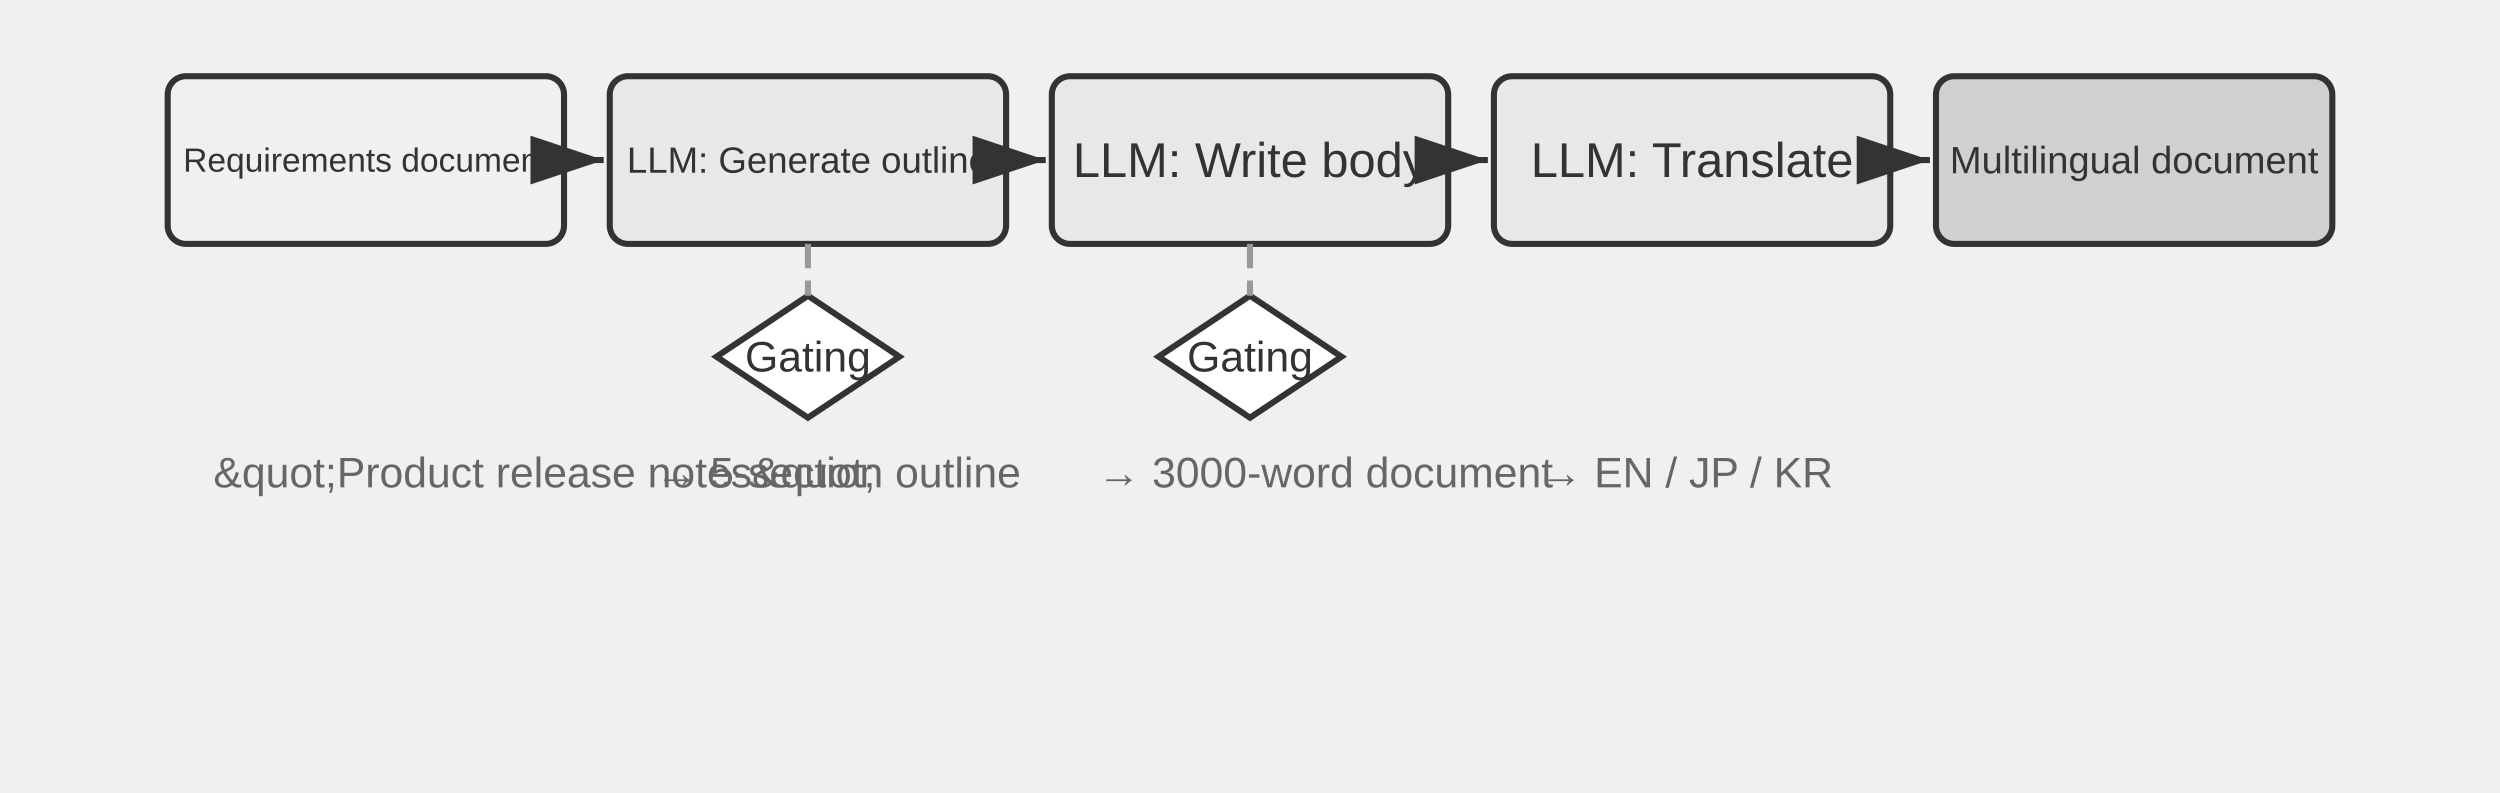
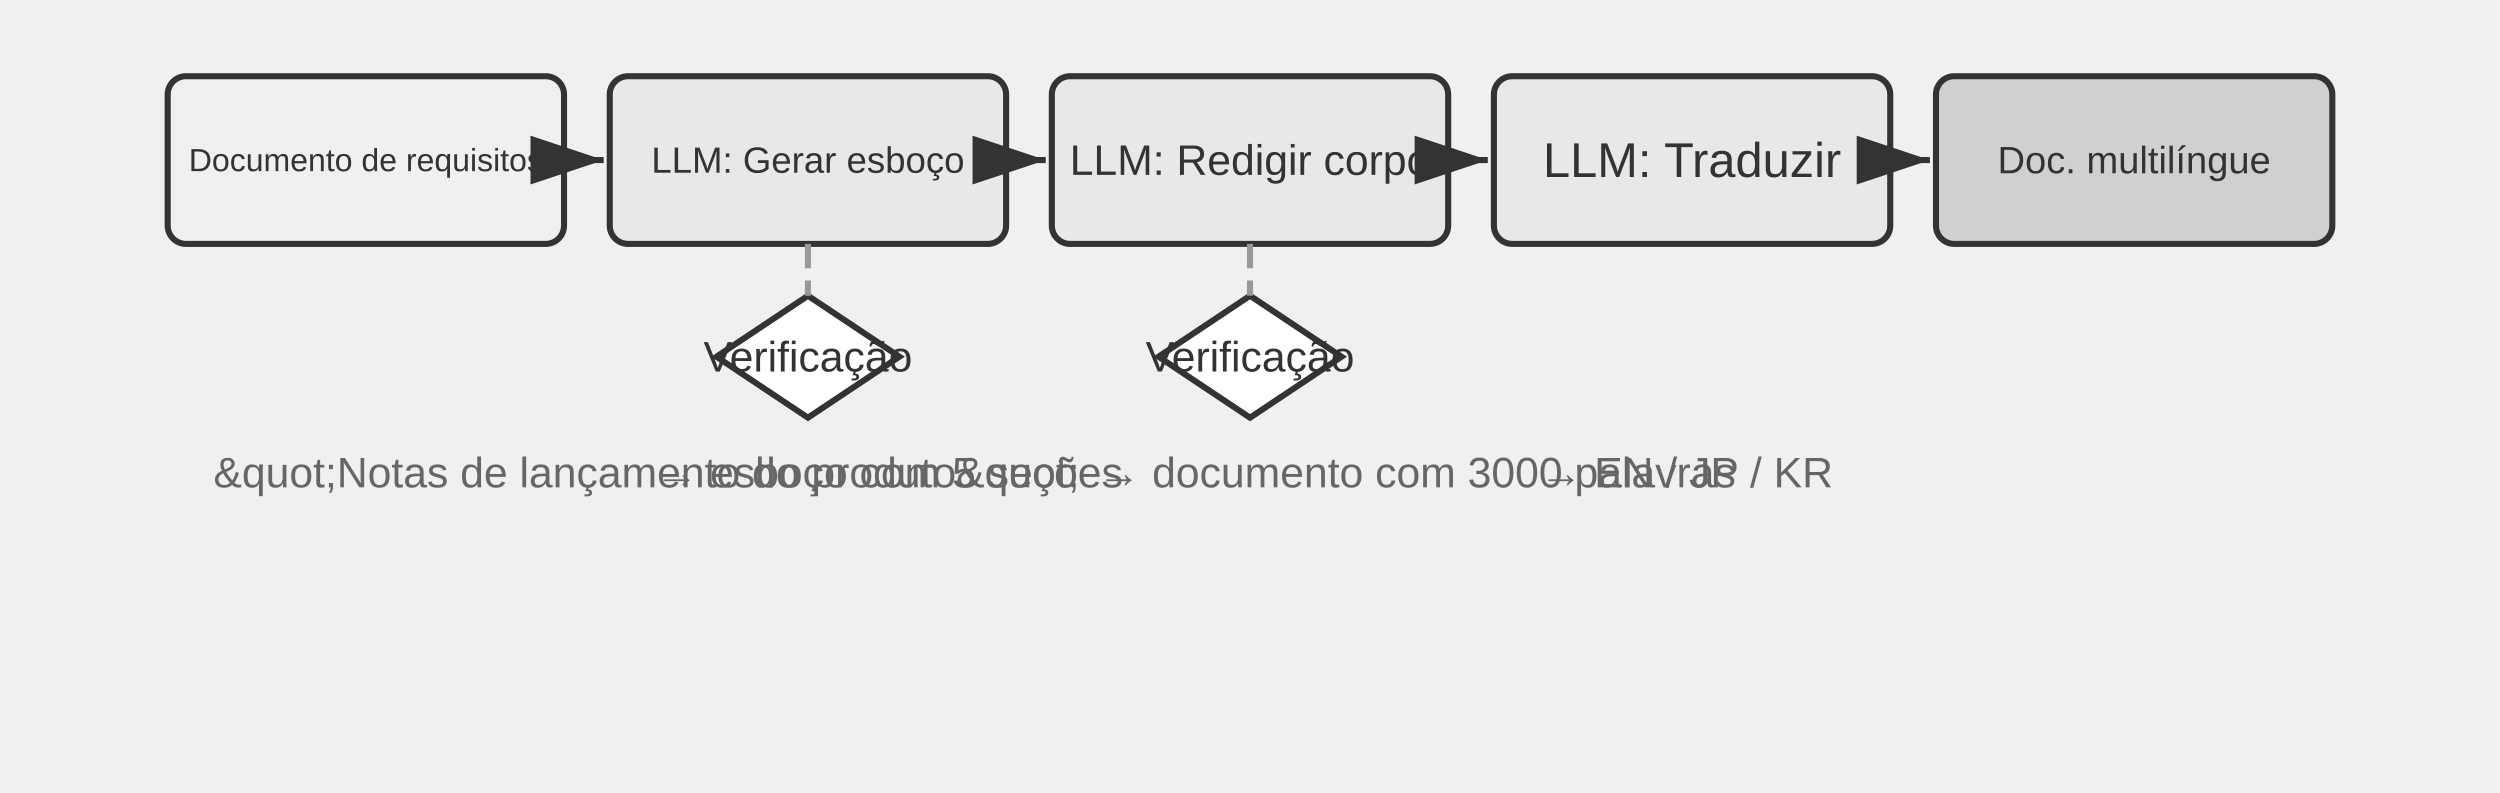
<svg xmlns="http://www.w3.org/2000/svg" viewBox="0 40 820 260" width="820" height="260" style="background:#ffffff">
  <defs>
    <marker id="ah" markerWidth="12" markerHeight="8" refX="12" refY="4" orient="auto">
      <polygon points="0 0, 12 4, 0 8" fill="#333333" />
    </marker>
    <marker id="ah-light" markerWidth="12" markerHeight="8" refX="12" refY="4" orient="auto">
      <polygon points="0 0, 12 4, 0 8" fill="#999999" />
    </marker>
  </defs>
  <rect x="55.0" y="65" width="130" height="55" rx="6" fill="#f0f0f0" stroke="#333333" stroke-width="2" />
-   <text x="120.0" y="92.5" font-family="Arial, 'Helvetica Neue', Helvetica, 'PingFang SC', 'Microsoft YaHei', sans-serif" font-size="11" fill="#333333" text-anchor="middle" dominant-baseline="central" font-weight="normal">Requirements document</text>
+   <text x="120.0" y="92.5" font-family="Arial, 'Helvetica Neue', Helvetica, 'PingFang SC', 'Microsoft YaHei', sans-serif" font-size="10.5" fill="#333333" text-anchor="middle" dominant-baseline="central" font-weight="normal">Documento de requisitos</text>
  <rect x="200.0" y="65" width="130" height="55" rx="6" fill="#e8e8e8" stroke="#333333" stroke-width="2" />
-   <text x="265.0" y="92.5" font-family="Arial, 'Helvetica Neue', Helvetica, 'PingFang SC', 'Microsoft YaHei', sans-serif" font-size="12" fill="#333333" text-anchor="middle" dominant-baseline="central" font-weight="normal">LLM: Generate outline</text>
+   <text x="265.0" y="92.5" font-family="Arial, 'Helvetica Neue', Helvetica, 'PingFang SC', 'Microsoft YaHei', sans-serif" font-size="12" fill="#333333" text-anchor="middle" dominant-baseline="central" font-weight="normal">LLM: Gerar esboço</text>
  <line x1="187.0" y1="92.5" x2="198.0" y2="92.5" stroke="#333333" stroke-width="2" marker-end="url(#ah)" />
  <rect x="345.0" y="65" width="130" height="55" rx="6" fill="#e8e8e8" stroke="#333333" stroke-width="2" />
-   <text x="410.0" y="92.5" font-family="Arial, 'Helvetica Neue', Helvetica, 'PingFang SC', 'Microsoft YaHei', sans-serif" font-size="16" fill="#333333" text-anchor="middle" dominant-baseline="central" font-weight="normal">LLM: Write body</text>
+   <text x="410.0" y="92.5" font-family="Arial, 'Helvetica Neue', Helvetica, 'PingFang SC', 'Microsoft YaHei', sans-serif" font-size="14" fill="#333333" text-anchor="middle" dominant-baseline="central" font-weight="normal">LLM: Redigir corpo</text>
  <line x1="332.0" y1="92.5" x2="343.0" y2="92.5" stroke="#333333" stroke-width="2" marker-end="url(#ah)" />
  <rect x="490.0" y="65" width="130" height="55" rx="6" fill="#e8e8e8" stroke="#333333" stroke-width="2" />
-   <text x="555.0" y="92.5" font-family="Arial, 'Helvetica Neue', Helvetica, 'PingFang SC', 'Microsoft YaHei', sans-serif" font-size="16" fill="#333333" text-anchor="middle" dominant-baseline="central" font-weight="normal">LLM: Translate</text>
+   <text x="555.0" y="92.5" font-family="Arial, 'Helvetica Neue', Helvetica, 'PingFang SC', 'Microsoft YaHei', sans-serif" font-size="16" fill="#333333" text-anchor="middle" dominant-baseline="central" font-weight="normal">LLM: Traduzir</text>
  <line x1="477.0" y1="92.5" x2="488.0" y2="92.5" stroke="#333333" stroke-width="2" marker-end="url(#ah)" />
  <rect x="635.0" y="65" width="130" height="55" rx="6" fill="#d0d0d0" stroke="#333333" stroke-width="2" />
-   <text x="700.0" y="92.5" font-family="Arial, 'Helvetica Neue', Helvetica, 'PingFang SC', 'Microsoft YaHei', sans-serif" font-size="12.5" fill="#333333" text-anchor="middle" dominant-baseline="central" font-weight="normal">Multilingual document</text>
+   <text x="700.0" y="92.5" font-family="Arial, 'Helvetica Neue', Helvetica, 'PingFang SC', 'Microsoft YaHei', sans-serif" font-size="12.5" fill="#333333" text-anchor="middle" dominant-baseline="central" font-weight="normal">Doc. multilíngue</text>
  <line x1="622.0" y1="92.5" x2="633.0" y2="92.5" stroke="#333333" stroke-width="2" marker-end="url(#ah)" />
  <polygon points="265.0,137.0 295.0,157 265.0,177.0 235.0,157" fill="#ffffff" stroke="#333333" stroke-width="2" />
-   <text x="265.0" y="157" font-family="Arial, 'Helvetica Neue', Helvetica, 'PingFang SC', 'Microsoft YaHei', sans-serif" font-size="14" fill="#333333" text-anchor="middle" dominant-baseline="central">Gating</text>
+   <text x="265.0" y="157" font-family="Arial, 'Helvetica Neue', Helvetica, 'PingFang SC', 'Microsoft YaHei', sans-serif" font-size="14" fill="#333333" text-anchor="middle" dominant-baseline="central">Verificação</text>
  <line x1="265.0" y1="120" x2="265.0" y2="137" stroke="#999999" stroke-width="2" stroke-dasharray="8,4" />
  <polygon points="410.0,137.0 440.0,157 410.0,177.0 380.0,157" fill="#ffffff" stroke="#333333" stroke-width="2" />
-   <text x="410.0" y="157" font-family="Arial, 'Helvetica Neue', Helvetica, 'PingFang SC', 'Microsoft YaHei', sans-serif" font-size="14" fill="#333333" text-anchor="middle" dominant-baseline="central">Gating</text>
+   <text x="410.0" y="157" font-family="Arial, 'Helvetica Neue', Helvetica, 'PingFang SC', 'Microsoft YaHei', sans-serif" font-size="14" fill="#333333" text-anchor="middle" dominant-baseline="central">Verificação</text>
  <line x1="410.0" y1="120" x2="410.0" y2="137" stroke="#999999" stroke-width="2" stroke-dasharray="8,4" />
-   <text x="70.0" y="195" font-family="Arial, 'Helvetica Neue', Helvetica, 'PingFang SC', 'Microsoft YaHei', sans-serif" font-size="14" fill="#666666" text-anchor="start" dominant-baseline="central" font-weight="normal">&amp;quot;Product release notes&amp;quot;</text>
-   <text x="215.0" y="195" font-family="Arial, 'Helvetica Neue', Helvetica, 'PingFang SC', 'Microsoft YaHei', sans-serif" font-size="14" fill="#666666" text-anchor="start" dominant-baseline="central" font-weight="normal">→ 5-section outline</text>
-   <text x="360.0" y="195" font-family="Arial, 'Helvetica Neue', Helvetica, 'PingFang SC', 'Microsoft YaHei', sans-serif" font-size="14" fill="#666666" text-anchor="start" dominant-baseline="central" font-weight="normal">→ 3000-word document</text>
+   <text x="70.0" y="195" font-family="Arial, 'Helvetica Neue', Helvetica, 'PingFang SC', 'Microsoft YaHei', sans-serif" font-size="14" fill="#666666" text-anchor="start" dominant-baseline="central" font-weight="normal">&amp;quot;Notas de lançamento do produto&amp;quot;</text>
+   <text x="215.0" y="195" font-family="Arial, 'Helvetica Neue', Helvetica, 'PingFang SC', 'Microsoft YaHei', sans-serif" font-size="14" fill="#666666" text-anchor="start" dominant-baseline="central" font-weight="normal">→ esboço com 5 seções</text>
+   <text x="360.0" y="195" font-family="Arial, 'Helvetica Neue', Helvetica, 'PingFang SC', 'Microsoft YaHei', sans-serif" font-size="14" fill="#666666" text-anchor="start" dominant-baseline="central" font-weight="normal">→ documento com 3000 palavras</text>
  <text x="505.0" y="195" font-family="Arial, 'Helvetica Neue', Helvetica, 'PingFang SC', 'Microsoft YaHei', sans-serif" font-size="14" fill="#666666" text-anchor="start" dominant-baseline="central" font-weight="normal">→ EN / JP / KR</text>
</svg>
